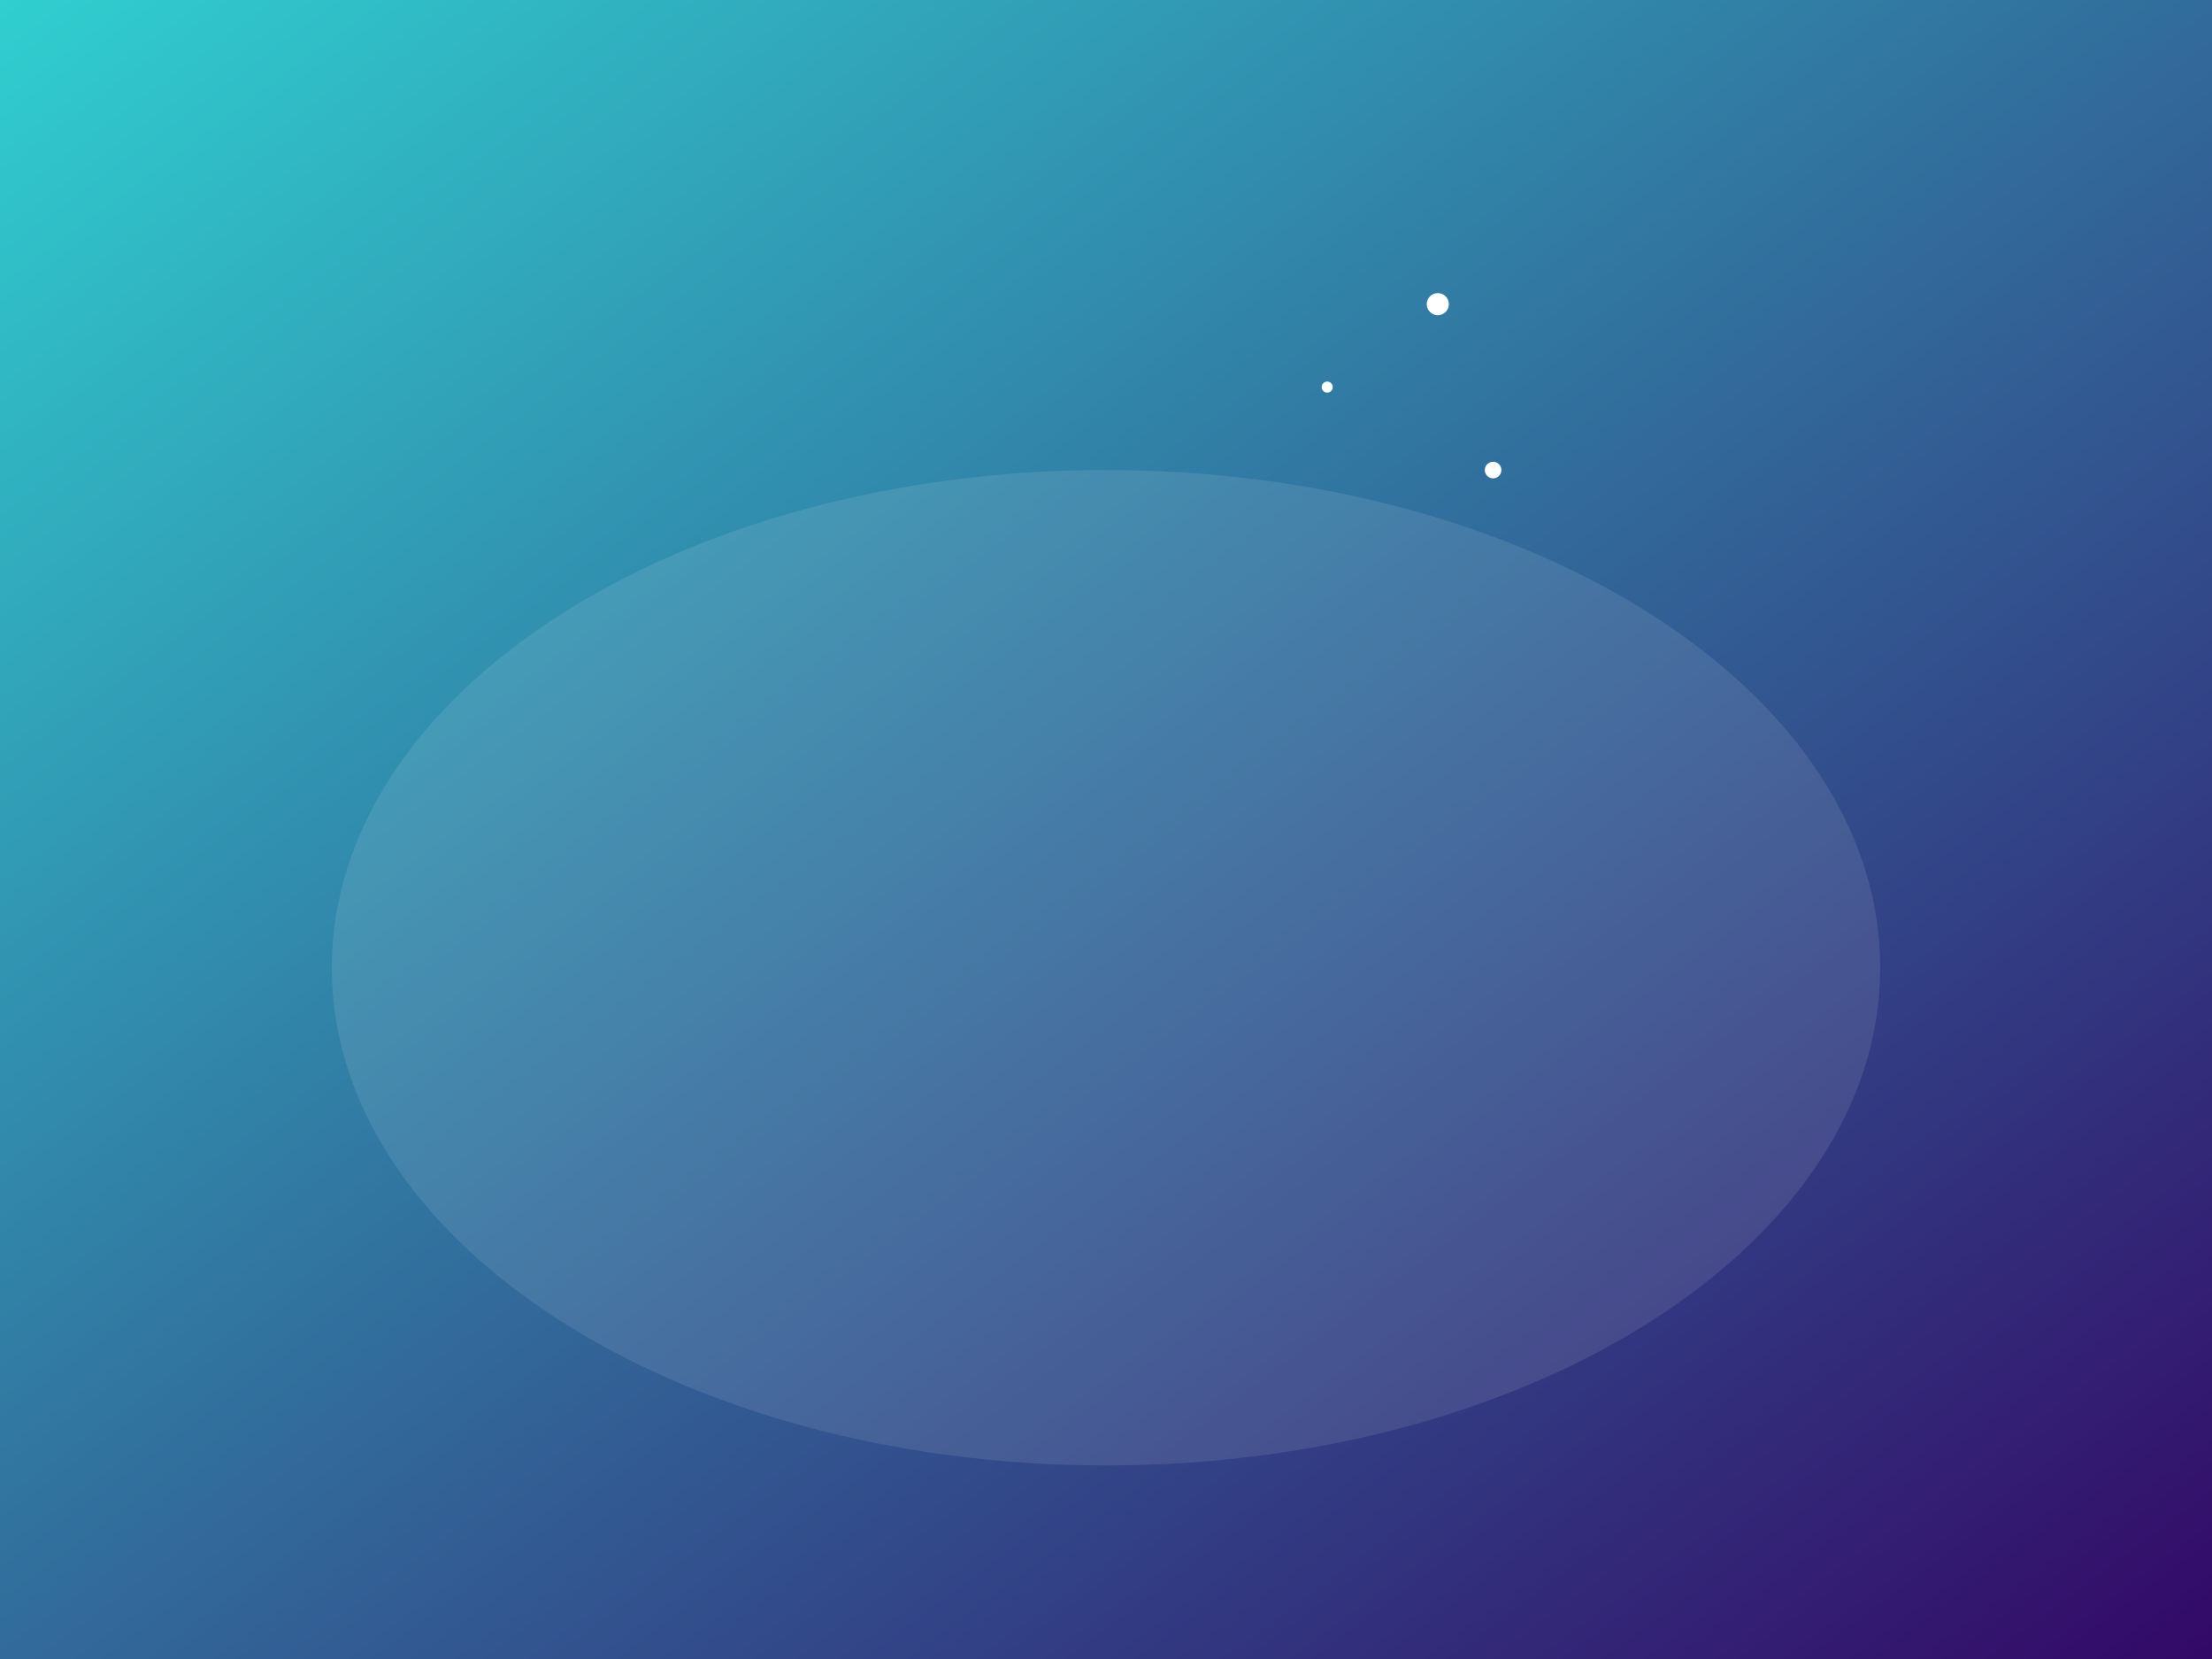
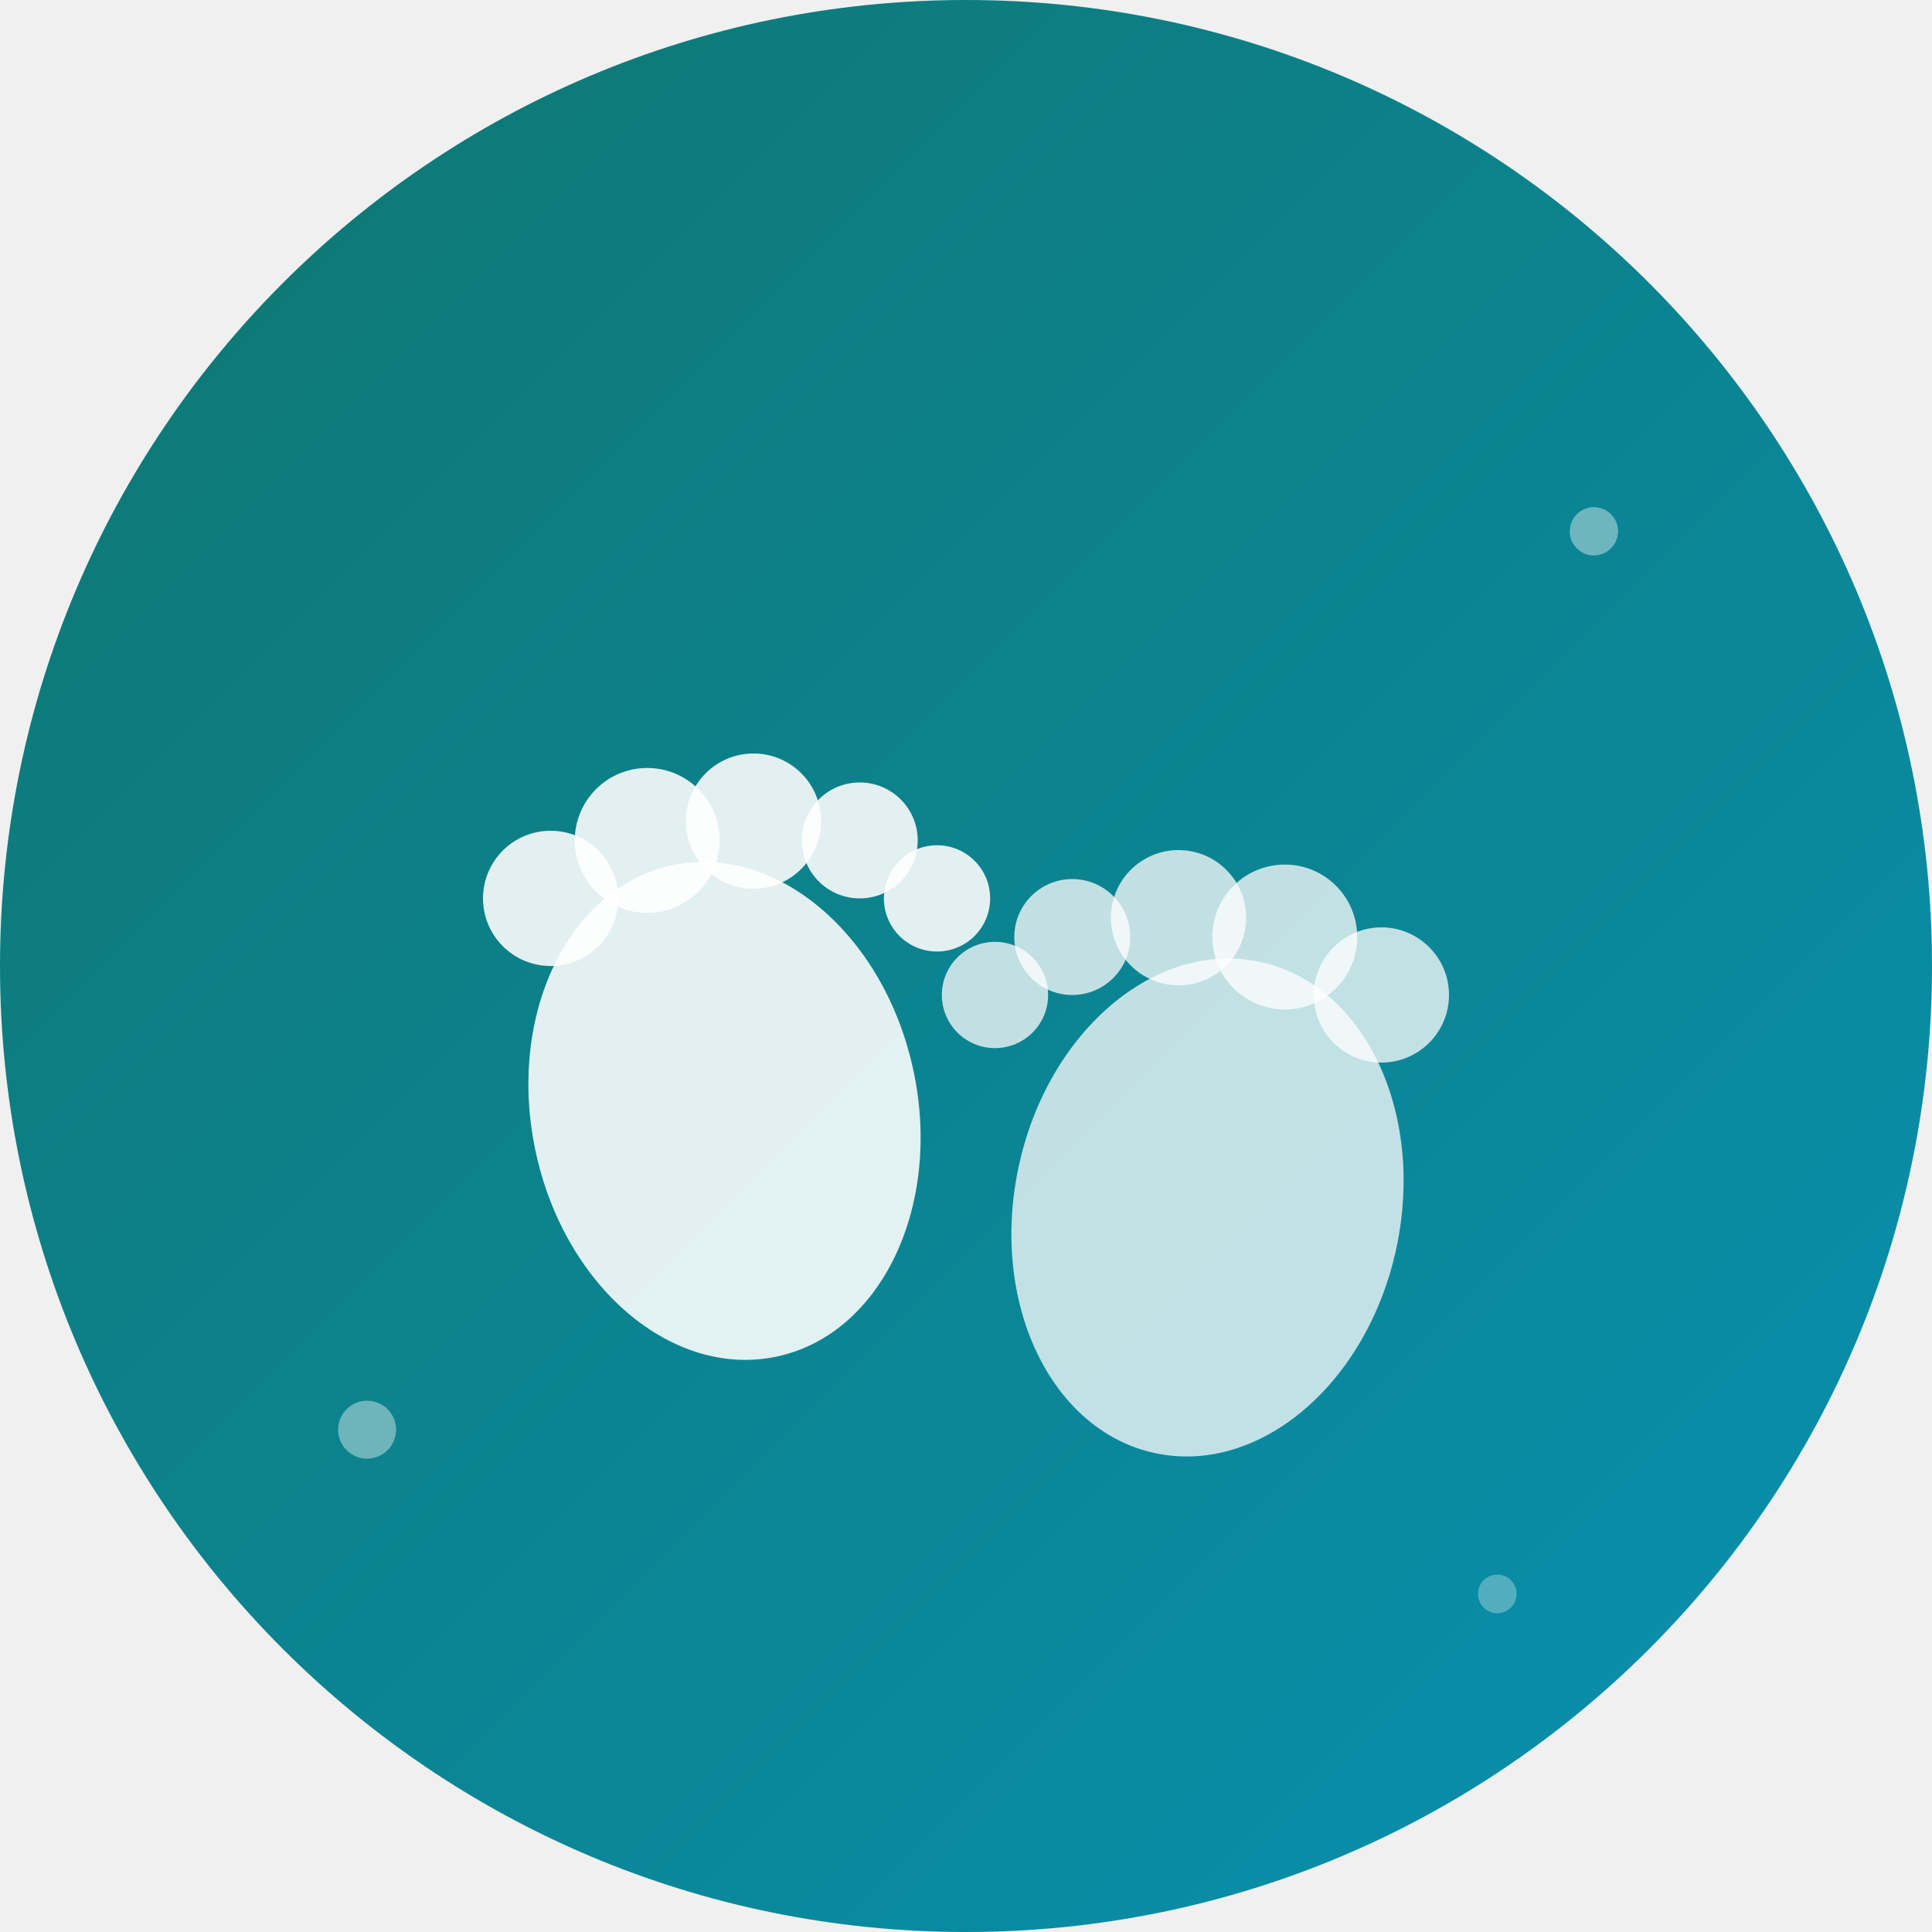
- <svg xmlns="http://www.w3.org/2000/svg" width="400" height="300" viewBox="0 0 400 300" preserveAspectRatio="xMidYMid slice">
+ <svg xmlns="http://www.w3.org/2000/svg" width="200" height="200" viewBox="0 0 200 200">
  <defs>
-     <linearGradient id="grad-legacy" x1="0%" y1="0%" x2="100%" y2="100%">
-       <stop offset="0%" style="stop-color:#30cfd0;stop-opacity:1" />
-       <stop offset="100%" style="stop-color:#330867;stop-opacity:1" />
+     <linearGradient id="bg" x1="0%" y1="0%" x2="100%" y2="100%">
+       <stop offset="0%" stop-color="#0F766E" />
+       <stop offset="100%" stop-color="#0891B2" />
    </linearGradient>
  </defs>
-   <rect width="100%" height="100%" fill="url(#grad-legacy)" />
-   <g transform="scale(0.5) translate(200, 50)">
-     <ellipse cx="50%" cy="100%" rx="70%" ry="60%" fill="rgba(255,255,255,0.1)" />
-     <circle cx="80%" cy="20%" r="4" fill="#fff" />
-     <circle cx="70%" cy="30%" r="2" fill="#fff" />
-     <circle cx="85%" cy="40%" r="3" fill="#fff" />
-   </g>
+   <circle cx="100" cy="100" r="100" fill="url(#bg)" />
+   <ellipse cx="75" cy="115" rx="20" ry="26" fill="rgba(255,255,255,0.88)" transform="rotate(-12 75 115)" />
+   <circle cx="57" cy="93" r="7" fill="rgba(255,255,255,0.88)" />
+   <circle cx="67" cy="87" r="7.5" fill="rgba(255,255,255,0.88)" />
+   <circle cx="78" cy="85" r="7" fill="rgba(255,255,255,0.88)" />
+   <circle cx="89" cy="87" r="6" fill="rgba(255,255,255,0.88)" />
+   <circle cx="97" cy="93" r="5.5" fill="rgba(255,255,255,0.88)" />
+   <ellipse cx="125" cy="125" rx="20" ry="26" fill="rgba(255,255,255,0.75)" transform="rotate(12 125 125)" />
+   <circle cx="143" cy="103" r="7" fill="rgba(255,255,255,0.75)" />
+   <circle cx="133" cy="97" r="7.5" fill="rgba(255,255,255,0.75)" />
+   <circle cx="122" cy="95" r="7" fill="rgba(255,255,255,0.75)" />
+   <circle cx="111" cy="97" r="6" fill="rgba(255,255,255,0.75)" />
+   <circle cx="103" cy="103" r="5.5" fill="rgba(255,255,255,0.75)" />
+   <circle cx="38" cy="148" r="3" fill="rgba(255,255,255,0.4)" />
+   <circle cx="165" cy="55" r="2.5" fill="rgba(255,255,255,0.4)" />
+   <circle cx="155" cy="165" r="2" fill="rgba(255,255,255,0.3)" />
</svg>
